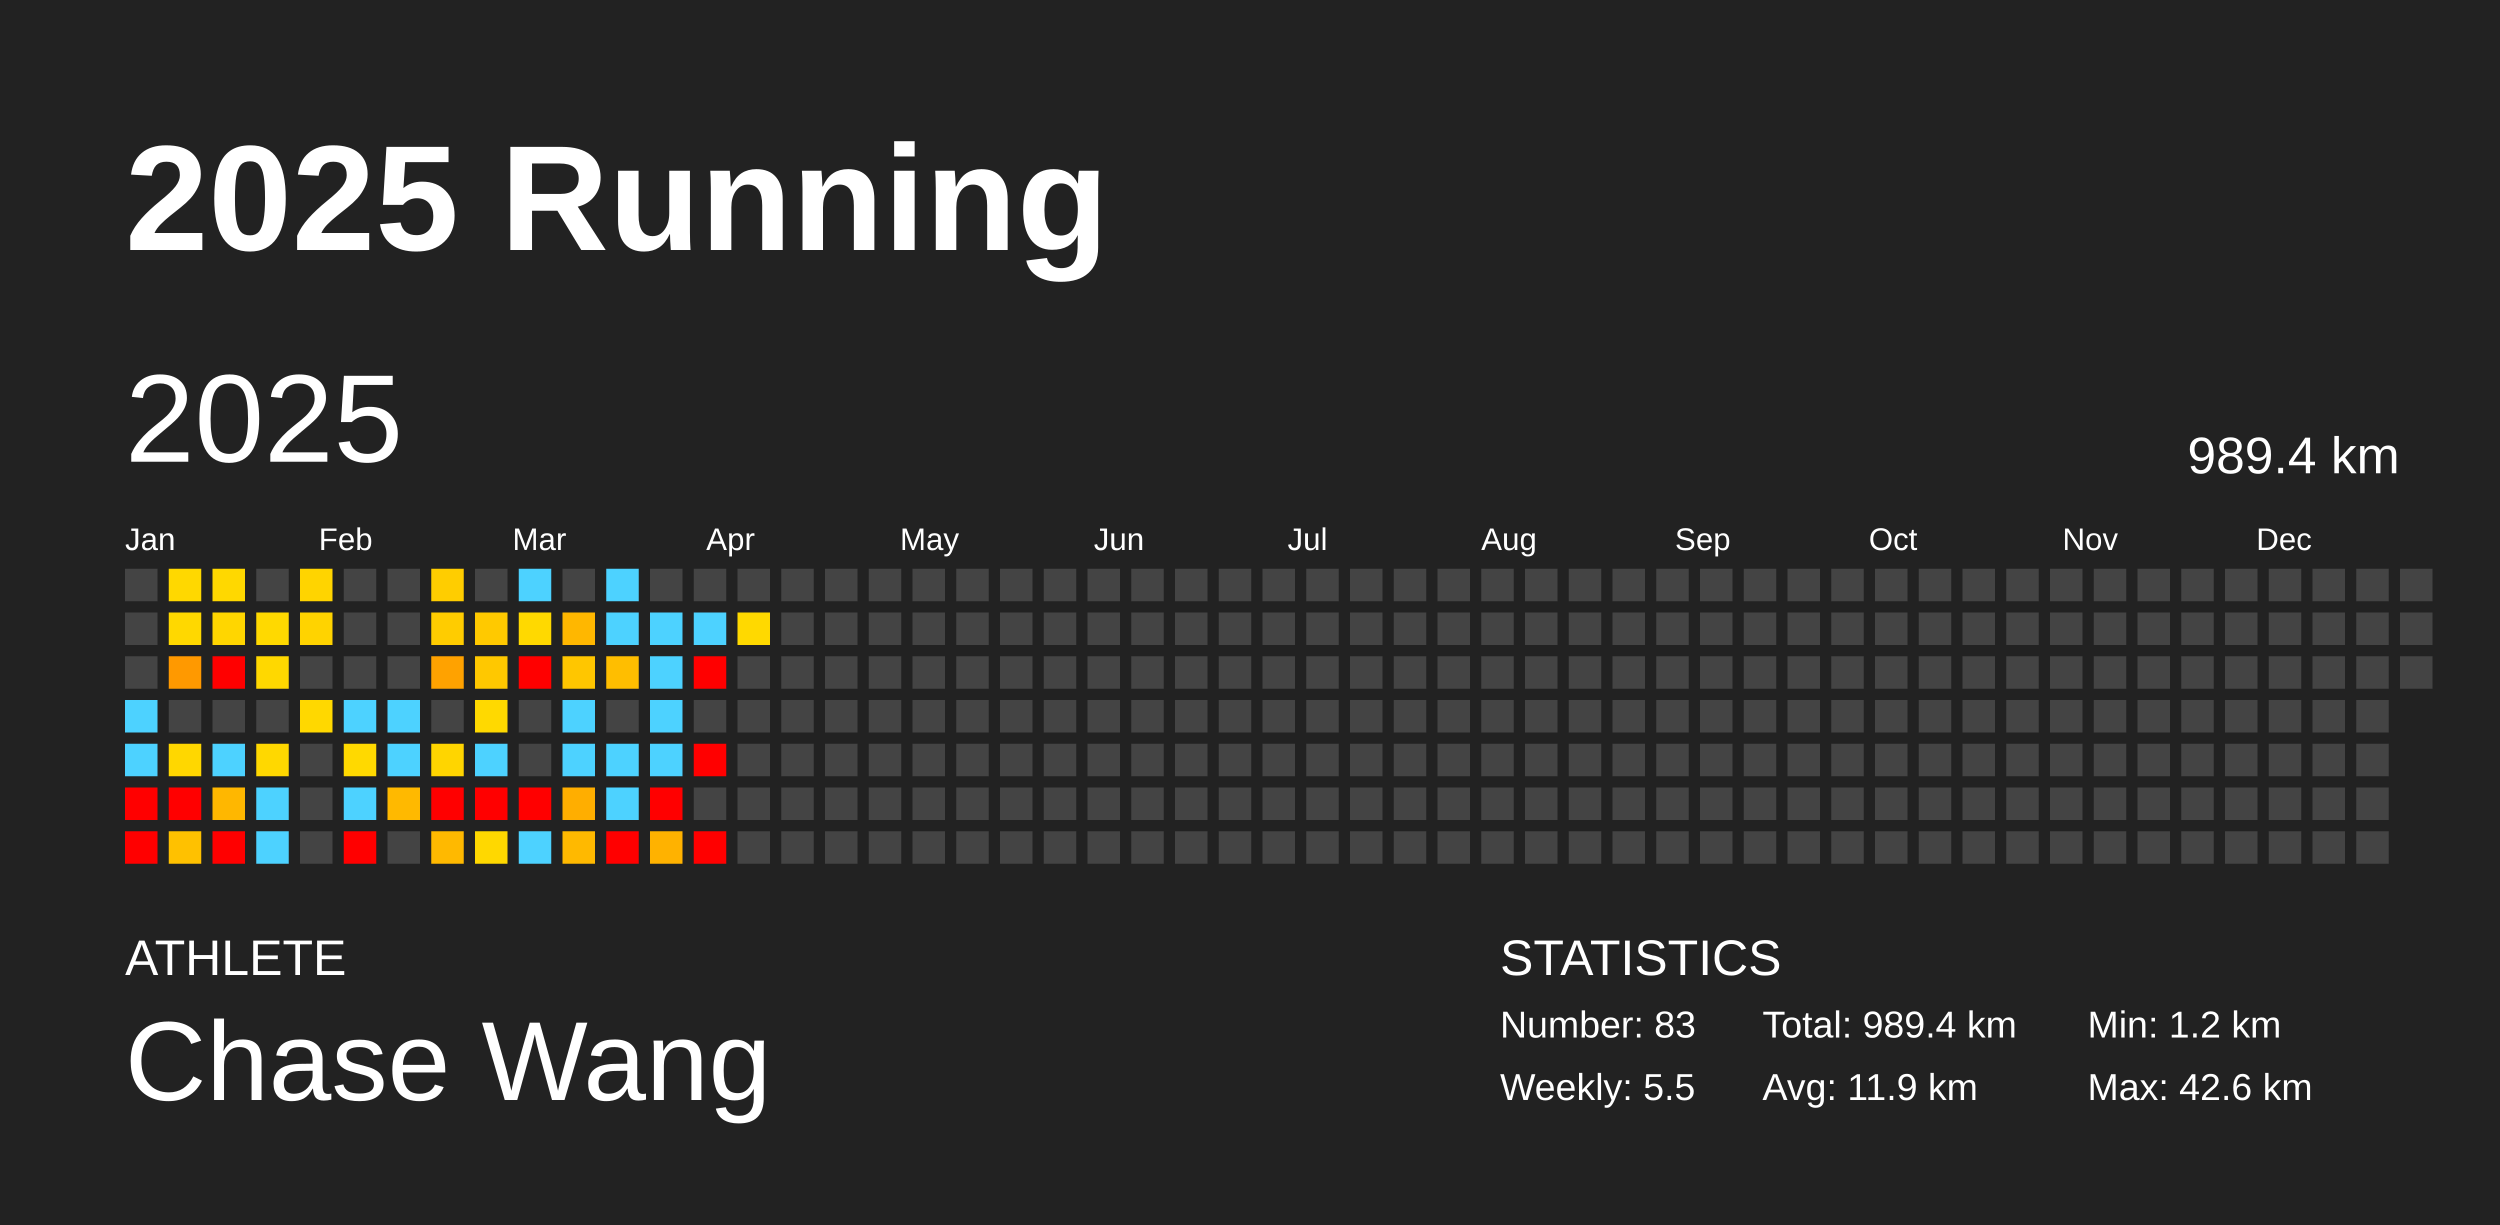
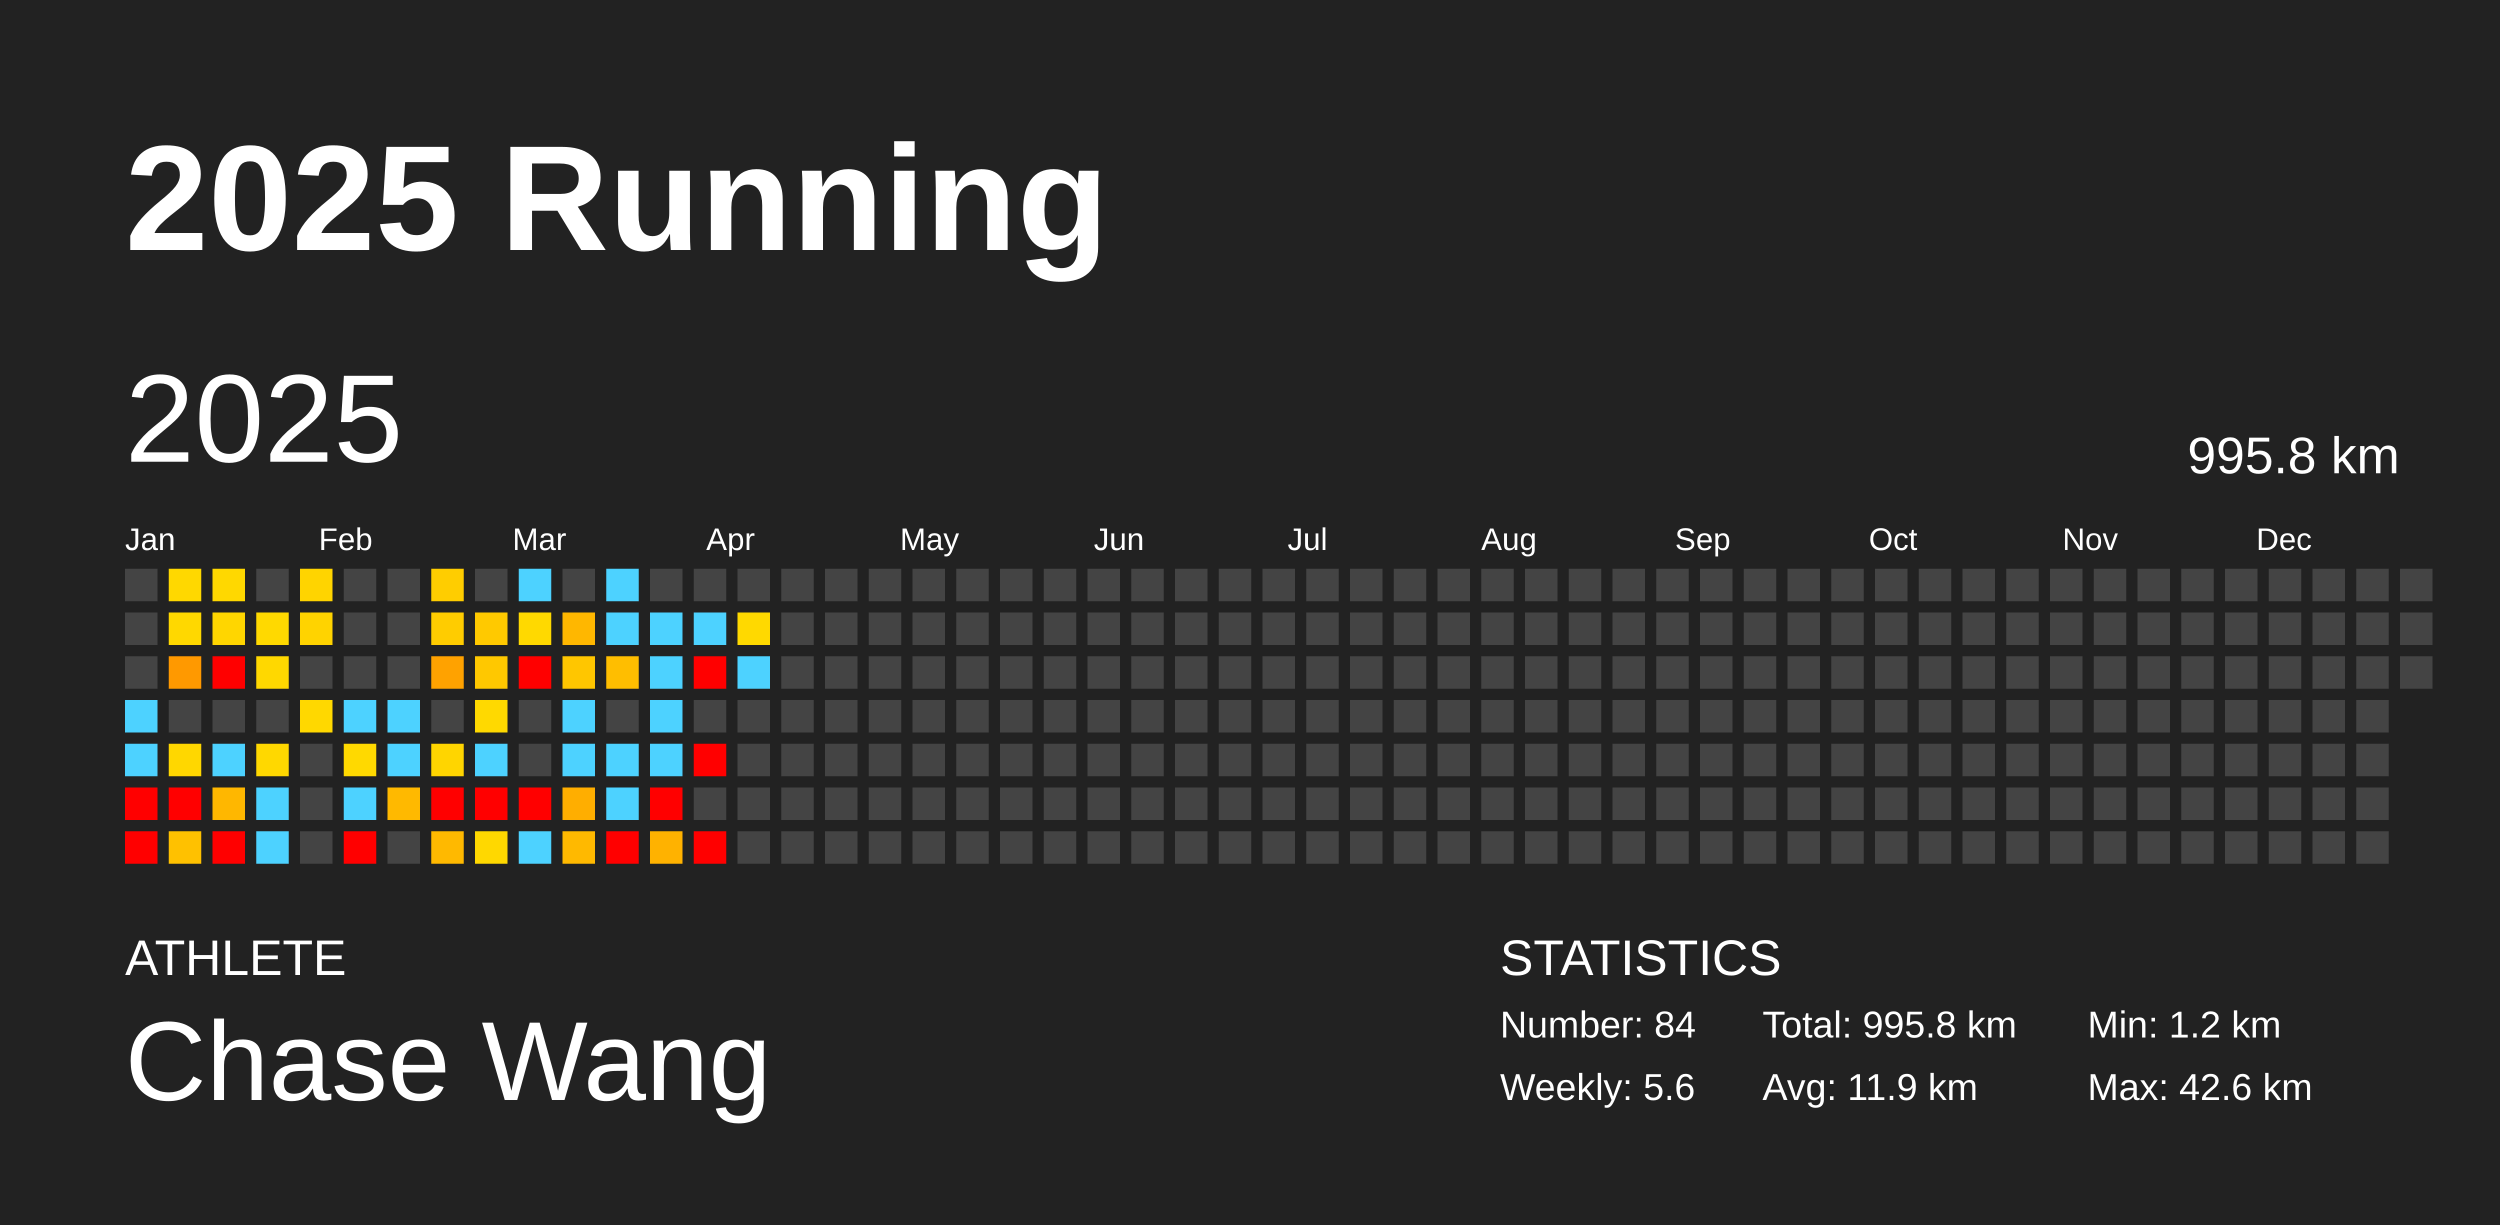
<svg xmlns="http://www.w3.org/2000/svg" baseProfile="full" height="98mm" version="1.1" viewBox="0,0,200,98" width="200mm">
  <defs />
  <rect fill="#222222" height="98" width="200" x="0" y="0" />
  <text fill="#FFFFFF" style="font-size:12px; font-family:Arial; font-weight:bold;" x="10" y="20">2025 Running</text>
  <text fill="#FFFFFF" style="font-size:4px; font-family:Arial" x="10" y="78">ATHLETE</text>
  <text fill="#FFFFFF" style="font-size:9px; font-family:Arial" x="10" y="88">Chase Wang</text>
  <text fill="#FFFFFF" style="font-size:4px; font-family:Arial" x="120" y="78">STATISTICS</text>
-   <text fill="#FFFFFF" style="font-size:3px; font-family:Arial" x="120" y="83">Number: 83</text>
-   <text fill="#FFFFFF" style="font-size:3px; font-family:Arial" x="120" y="88">Weekly: 5.5</text>
-   <text fill="#FFFFFF" style="font-size:3px; font-family:Arial" x="141" y="83">Total: 989.4 km</text>
+   <text fill="#FFFFFF" style="font-size:3px; font-family:Arial" x="120" y="83">Number: 84</text>
+   <text fill="#FFFFFF" style="font-size:3px; font-family:Arial" x="120" y="88">Weekly: 5.6</text>
+   <text fill="#FFFFFF" style="font-size:3px; font-family:Arial" x="141" y="83">Total: 995.8 km</text>
  <text fill="#FFFFFF" style="font-size:3px; font-family:Arial" x="141" y="88">Avg: 11.9 km</text>
  <text fill="#FFFFFF" style="font-size:3px; font-family:Arial" x="167" y="83">Min: 1.2 km</text>
  <text fill="#FFFFFF" style="font-size:3px; font-family:Arial" x="167" y="88">Max: 42.6 km</text>
  <text dominant-baseline="hanging" fill="#FFFFFF" style="font-size:10.0px; font-family:Arial;" x="10" y="30">2025</text>
-   <text dominant-baseline="hanging" fill="#FFFFFF" style="font-size:4.125px; font-family:Arial;" x="175" y="35">989.4 km</text>
+   <text dominant-baseline="hanging" fill="#FFFFFF" style="font-size:4.125px; font-family:Arial;" x="175" y="35">995.8 km</text>
  <text fill="#FFFFFF" style="font-size:2.5px; font-family:Arial" x="10.0" y="44">Jan</text>
  <text fill="#FFFFFF" style="font-size:2.5px; font-family:Arial" x="25.5" y="44">Feb</text>
  <text fill="#FFFFFF" style="font-size:2.5px; font-family:Arial" x="41.0" y="44">Mar</text>
  <text fill="#FFFFFF" style="font-size:2.5px; font-family:Arial" x="56.5" y="44">Apr</text>
  <text fill="#FFFFFF" style="font-size:2.5px; font-family:Arial" x="72.0" y="44">May</text>
  <text fill="#FFFFFF" style="font-size:2.5px; font-family:Arial" x="87.5" y="44">Jun</text>
  <text fill="#FFFFFF" style="font-size:2.5px; font-family:Arial" x="103.0" y="44">Jul</text>
  <text fill="#FFFFFF" style="font-size:2.5px; font-family:Arial" x="118.5" y="44">Aug</text>
  <text fill="#FFFFFF" style="font-size:2.5px; font-family:Arial" x="134.0" y="44">Sep</text>
  <text fill="#FFFFFF" style="font-size:2.5px; font-family:Arial" x="149.5" y="44">Oct</text>
  <text fill="#FFFFFF" style="font-size:2.5px; font-family:Arial" x="165.0" y="44">Nov</text>
  <text fill="#FFFFFF" style="font-size:2.5px; font-family:Arial" x="180.5" y="44">Dec</text>
  <rect fill="#444444" height="2.6" width="2.6" x="10.0" y="45.5" />
  <rect fill="#444444" height="2.6" width="2.6" x="10.0" y="49.0" />
  <rect fill="#444444" height="2.6" width="2.6" x="10.0" y="52.5" />
  <rect fill="#4dd2ff" height="2.6" width="2.6" x="10.0" y="56.0" />
  <rect fill="#4dd2ff" height="2.6" width="2.6" x="10.0" y="59.5" />
  <rect fill="red" height="2.6" width="2.6" x="10.0" y="63.0" />
  <rect fill="red" height="2.6" width="2.6" x="10.0" y="66.5" />
  <rect fill="#ffd800" height="2.6" width="2.6" x="13.5" y="45.5" />
  <rect fill="#ffd800" height="2.6" width="2.6" x="13.5" y="49.0" />
  <rect fill="#ff9900" height="2.6" width="2.6" x="13.5" y="52.5" />
  <rect fill="#444444" height="2.6" width="2.6" x="13.5" y="56.0" />
  <rect fill="#ffd700" height="2.6" width="2.6" x="13.5" y="59.5" />
  <rect fill="red" height="2.6" width="2.6" x="13.5" y="63.0" />
  <rect fill="#ffc100" height="2.6" width="2.6" x="13.5" y="66.5" />
  <rect fill="#ffd800" height="2.6" width="2.6" x="17.0" y="45.5" />
  <rect fill="#ffd600" height="2.6" width="2.6" x="17.0" y="49.0" />
  <rect fill="red" height="2.6" width="2.6" x="17.0" y="52.5" />
  <rect fill="#444444" height="2.6" width="2.6" x="17.0" y="56.0" />
  <rect fill="#4dd2ff" height="2.6" width="2.6" x="17.0" y="59.5" />
  <rect fill="#ffb700" height="2.6" width="2.6" x="17.0" y="63.0" />
  <rect fill="red" height="2.6" width="2.6" x="17.0" y="66.5" />
  <rect fill="#444444" height="2.6" width="2.6" x="20.5" y="45.5" />
  <rect fill="#ffd900" height="2.6" width="2.6" x="20.5" y="49.0" />
  <rect fill="#ffd800" height="2.6" width="2.6" x="20.5" y="52.5" />
  <rect fill="#444444" height="2.6" width="2.6" x="20.5" y="56.0" />
  <rect fill="#ffd800" height="2.6" width="2.6" x="20.5" y="59.5" />
  <rect fill="#4dd2ff" height="2.6" width="2.6" x="20.5" y="63.0" />
  <rect fill="#4dd2ff" height="2.6" width="2.6" x="20.5" y="66.5" />
  <rect fill="#ffd400" height="2.6" width="2.6" x="24.0" y="45.5" />
  <rect fill="#ffd300" height="2.6" width="2.6" x="24.0" y="49.0" />
  <rect fill="#444444" height="2.6" width="2.6" x="24.0" y="52.5" />
  <rect fill="#ffd800" height="2.6" width="2.6" x="24.0" y="56.0" />
  <rect fill="#444444" height="2.6" width="2.6" x="24.0" y="59.5" />
  <rect fill="#444444" height="2.6" width="2.6" x="24.0" y="63.0" />
  <rect fill="#444444" height="2.6" width="2.6" x="24.0" y="66.5" />
  <rect fill="#444444" height="2.6" width="2.6" x="27.5" y="45.5" />
  <rect fill="#444444" height="2.6" width="2.6" x="27.5" y="49.0" />
  <rect fill="#444444" height="2.6" width="2.6" x="27.5" y="52.5" />
  <rect fill="#4dd2ff" height="2.6" width="2.6" x="27.5" y="56.0" />
  <rect fill="#ffd900" height="2.6" width="2.6" x="27.5" y="59.5" />
  <rect fill="#4dd2ff" height="2.6" width="2.6" x="27.5" y="63.0" />
  <rect fill="red" height="2.6" width="2.6" x="27.5" y="66.5" />
  <rect fill="#444444" height="2.6" width="2.6" x="31.0" y="45.5" />
  <rect fill="#444444" height="2.6" width="2.6" x="31.0" y="49.0" />
  <rect fill="#444444" height="2.6" width="2.6" x="31.0" y="52.5" />
  <rect fill="#4dd2ff" height="2.6" width="2.6" x="31.0" y="56.0" />
  <rect fill="#4dd2ff" height="2.6" width="2.6" x="31.0" y="59.5" />
  <rect fill="#ffb900" height="2.6" width="2.6" x="31.0" y="63.0" />
  <rect fill="#444444" height="2.6" width="2.6" x="31.0" y="66.5" />
  <rect fill="#ffcd00" height="2.6" width="2.6" x="34.5" y="45.5" />
  <rect fill="#ffcc00" height="2.6" width="2.6" x="34.5" y="49.0" />
  <rect fill="#ffa200" height="2.6" width="2.6" x="34.5" y="52.5" />
  <rect fill="#444444" height="2.6" width="2.6" x="34.5" y="56.0" />
  <rect fill="#ffd500" height="2.6" width="2.6" x="34.5" y="59.5" />
  <rect fill="red" height="2.6" width="2.6" x="34.5" y="63.0" />
  <rect fill="#ffb900" height="2.6" width="2.6" x="34.5" y="66.5" />
  <rect fill="#444444" height="2.6" width="2.6" x="38.0" y="45.5" />
  <rect fill="#ffc900" height="2.6" width="2.6" x="38.0" y="49.0" />
  <rect fill="#ffc800" height="2.6" width="2.6" x="38.0" y="52.5" />
  <rect fill="#ffd900" height="2.6" width="2.6" x="38.0" y="56.0" />
  <rect fill="#4dd2ff" height="2.6" width="2.6" x="38.0" y="59.5" />
  <rect fill="red" height="2.6" width="2.6" x="38.0" y="63.0" />
  <rect fill="#ffd800" height="2.6" width="2.6" x="38.0" y="66.5" />
  <rect fill="#4dd2ff" height="2.6" width="2.6" x="41.5" y="45.5" />
  <rect fill="#ffd900" height="2.6" width="2.6" x="41.5" y="49.0" />
  <rect fill="red" height="2.6" width="2.6" x="41.5" y="52.5" />
  <rect fill="#444444" height="2.6" width="2.6" x="41.5" y="56.0" />
  <rect fill="#444444" height="2.6" width="2.6" x="41.5" y="59.5" />
  <rect fill="red" height="2.6" width="2.6" x="41.5" y="63.0" />
  <rect fill="#4dd2ff" height="2.6" width="2.6" x="41.5" y="66.5" />
  <rect fill="#444444" height="2.6" width="2.6" x="45.0" y="45.5" />
  <rect fill="#ffb700" height="2.6" width="2.6" x="45.0" y="49.0" />
  <rect fill="#ffc600" height="2.6" width="2.6" x="45.0" y="52.5" />
  <rect fill="#4dd2ff" height="2.6" width="2.6" x="45.0" y="56.0" />
  <rect fill="#4dd2ff" height="2.6" width="2.6" x="45.0" y="59.5" />
  <rect fill="#ffae00" height="2.6" width="2.6" x="45.0" y="63.0" />
  <rect fill="#ffb900" height="2.6" width="2.6" x="45.0" y="66.5" />
  <rect fill="#4dd2ff" height="2.6" width="2.6" x="48.5" y="45.5" />
  <rect fill="#4dd2ff" height="2.6" width="2.6" x="48.5" y="49.0" />
  <rect fill="#ffbe00" height="2.6" width="2.6" x="48.5" y="52.5" />
  <rect fill="#444444" height="2.6" width="2.6" x="48.5" y="56.0" />
  <rect fill="#4dd2ff" height="2.6" width="2.6" x="48.5" y="59.5" />
  <rect fill="#4dd2ff" height="2.6" width="2.6" x="48.5" y="63.0" />
  <rect fill="red" height="2.6" width="2.6" x="48.5" y="66.5" />
  <rect fill="#444444" height="2.6" width="2.6" x="52.0" y="45.5" />
  <rect fill="#4dd2ff" height="2.6" width="2.6" x="52.0" y="49.0" />
  <rect fill="#4dd2ff" height="2.6" width="2.6" x="52.0" y="52.5" />
  <rect fill="#4dd2ff" height="2.6" width="2.6" x="52.0" y="56.0" />
  <rect fill="#4dd2ff" height="2.6" width="2.6" x="52.0" y="59.5" />
  <rect fill="red" height="2.6" width="2.6" x="52.0" y="63.0" />
  <rect fill="#ffb200" height="2.6" width="2.6" x="52.0" y="66.5" />
  <rect fill="#444444" height="2.6" width="2.6" x="55.5" y="45.5" />
  <rect fill="#4dd2ff" height="2.6" width="2.6" x="55.5" y="49.0" />
  <rect fill="red" height="2.6" width="2.6" x="55.5" y="52.5" />
  <rect fill="#444444" height="2.6" width="2.6" x="55.5" y="56.0" />
  <rect fill="red" height="2.6" width="2.6" x="55.5" y="59.5" />
  <rect fill="#444444" height="2.6" width="2.6" x="55.5" y="63.0" />
  <rect fill="red" height="2.6" width="2.6" x="55.5" y="66.5" />
  <rect fill="#444444" height="2.6" width="2.6" x="59.0" y="45.5" />
  <rect fill="#ffd900" height="2.6" width="2.6" x="59.0" y="49.0" />
-   <rect fill="#444444" height="2.6" width="2.6" x="59.0" y="52.5" />
+   <rect fill="#4dd2ff" height="2.6" width="2.6" x="59.0" y="52.5" />
  <rect fill="#444444" height="2.6" width="2.6" x="59.0" y="56.0" />
  <rect fill="#444444" height="2.6" width="2.6" x="59.0" y="59.5" />
  <rect fill="#444444" height="2.6" width="2.6" x="59.0" y="63.0" />
  <rect fill="#444444" height="2.6" width="2.6" x="59.0" y="66.5" />
  <rect fill="#444444" height="2.6" width="2.6" x="62.5" y="45.5" />
  <rect fill="#444444" height="2.6" width="2.6" x="62.5" y="49.0" />
  <rect fill="#444444" height="2.6" width="2.6" x="62.5" y="52.5" />
  <rect fill="#444444" height="2.6" width="2.6" x="62.5" y="56.0" />
  <rect fill="#444444" height="2.6" width="2.6" x="62.5" y="59.5" />
  <rect fill="#444444" height="2.6" width="2.6" x="62.5" y="63.0" />
  <rect fill="#444444" height="2.6" width="2.6" x="62.5" y="66.5" />
  <rect fill="#444444" height="2.6" width="2.6" x="66.0" y="45.5" />
  <rect fill="#444444" height="2.6" width="2.6" x="66.0" y="49.0" />
  <rect fill="#444444" height="2.6" width="2.6" x="66.0" y="52.5" />
  <rect fill="#444444" height="2.6" width="2.6" x="66.0" y="56.0" />
  <rect fill="#444444" height="2.6" width="2.6" x="66.0" y="59.5" />
  <rect fill="#444444" height="2.6" width="2.6" x="66.0" y="63.0" />
  <rect fill="#444444" height="2.6" width="2.6" x="66.0" y="66.5" />
  <rect fill="#444444" height="2.6" width="2.6" x="69.5" y="45.5" />
  <rect fill="#444444" height="2.6" width="2.6" x="69.5" y="49.0" />
  <rect fill="#444444" height="2.6" width="2.6" x="69.5" y="52.5" />
  <rect fill="#444444" height="2.6" width="2.6" x="69.5" y="56.0" />
  <rect fill="#444444" height="2.6" width="2.6" x="69.5" y="59.5" />
  <rect fill="#444444" height="2.6" width="2.6" x="69.5" y="63.0" />
  <rect fill="#444444" height="2.6" width="2.6" x="69.5" y="66.5" />
  <rect fill="#444444" height="2.6" width="2.6" x="73.0" y="45.5" />
  <rect fill="#444444" height="2.6" width="2.6" x="73.0" y="49.0" />
  <rect fill="#444444" height="2.6" width="2.6" x="73.0" y="52.5" />
  <rect fill="#444444" height="2.6" width="2.6" x="73.0" y="56.0" />
  <rect fill="#444444" height="2.6" width="2.6" x="73.0" y="59.5" />
  <rect fill="#444444" height="2.6" width="2.6" x="73.0" y="63.0" />
  <rect fill="#444444" height="2.6" width="2.6" x="73.0" y="66.5" />
  <rect fill="#444444" height="2.6" width="2.6" x="76.5" y="45.5" />
  <rect fill="#444444" height="2.6" width="2.6" x="76.5" y="49.0" />
  <rect fill="#444444" height="2.6" width="2.6" x="76.5" y="52.5" />
  <rect fill="#444444" height="2.6" width="2.6" x="76.5" y="56.0" />
  <rect fill="#444444" height="2.6" width="2.6" x="76.5" y="59.5" />
  <rect fill="#444444" height="2.6" width="2.6" x="76.5" y="63.0" />
  <rect fill="#444444" height="2.6" width="2.6" x="76.5" y="66.5" />
  <rect fill="#444444" height="2.6" width="2.6" x="80.0" y="45.5" />
  <rect fill="#444444" height="2.6" width="2.6" x="80.0" y="49.0" />
  <rect fill="#444444" height="2.6" width="2.6" x="80.0" y="52.5" />
  <rect fill="#444444" height="2.6" width="2.6" x="80.0" y="56.0" />
  <rect fill="#444444" height="2.6" width="2.6" x="80.0" y="59.5" />
  <rect fill="#444444" height="2.6" width="2.6" x="80.0" y="63.0" />
  <rect fill="#444444" height="2.6" width="2.6" x="80.0" y="66.5" />
  <rect fill="#444444" height="2.6" width="2.6" x="83.5" y="45.5" />
  <rect fill="#444444" height="2.6" width="2.6" x="83.5" y="49.0" />
  <rect fill="#444444" height="2.6" width="2.6" x="83.5" y="52.5" />
  <rect fill="#444444" height="2.6" width="2.6" x="83.5" y="56.0" />
  <rect fill="#444444" height="2.6" width="2.6" x="83.5" y="59.5" />
  <rect fill="#444444" height="2.6" width="2.6" x="83.5" y="63.0" />
  <rect fill="#444444" height="2.6" width="2.6" x="83.5" y="66.5" />
  <rect fill="#444444" height="2.6" width="2.6" x="87.0" y="45.5" />
  <rect fill="#444444" height="2.6" width="2.6" x="87.0" y="49.0" />
  <rect fill="#444444" height="2.6" width="2.6" x="87.0" y="52.5" />
  <rect fill="#444444" height="2.6" width="2.6" x="87.0" y="56.0" />
  <rect fill="#444444" height="2.6" width="2.6" x="87.0" y="59.5" />
  <rect fill="#444444" height="2.6" width="2.6" x="87.0" y="63.0" />
  <rect fill="#444444" height="2.6" width="2.6" x="87.0" y="66.5" />
  <rect fill="#444444" height="2.6" width="2.6" x="90.5" y="45.5" />
  <rect fill="#444444" height="2.6" width="2.6" x="90.5" y="49.0" />
  <rect fill="#444444" height="2.6" width="2.6" x="90.5" y="52.5" />
  <rect fill="#444444" height="2.6" width="2.6" x="90.5" y="56.0" />
  <rect fill="#444444" height="2.6" width="2.6" x="90.5" y="59.5" />
  <rect fill="#444444" height="2.6" width="2.6" x="90.5" y="63.0" />
  <rect fill="#444444" height="2.6" width="2.6" x="90.5" y="66.5" />
  <rect fill="#444444" height="2.6" width="2.6" x="94.0" y="45.5" />
  <rect fill="#444444" height="2.6" width="2.6" x="94.0" y="49.0" />
  <rect fill="#444444" height="2.6" width="2.6" x="94.0" y="52.5" />
  <rect fill="#444444" height="2.6" width="2.6" x="94.0" y="56.0" />
  <rect fill="#444444" height="2.6" width="2.6" x="94.0" y="59.5" />
  <rect fill="#444444" height="2.6" width="2.6" x="94.0" y="63.0" />
  <rect fill="#444444" height="2.6" width="2.6" x="94.0" y="66.5" />
  <rect fill="#444444" height="2.6" width="2.6" x="97.5" y="45.5" />
  <rect fill="#444444" height="2.6" width="2.6" x="97.5" y="49.0" />
  <rect fill="#444444" height="2.6" width="2.6" x="97.5" y="52.5" />
  <rect fill="#444444" height="2.6" width="2.6" x="97.5" y="56.0" />
  <rect fill="#444444" height="2.6" width="2.6" x="97.5" y="59.5" />
  <rect fill="#444444" height="2.6" width="2.6" x="97.5" y="63.0" />
  <rect fill="#444444" height="2.6" width="2.6" x="97.5" y="66.5" />
  <rect fill="#444444" height="2.6" width="2.6" x="101.0" y="45.5" />
  <rect fill="#444444" height="2.6" width="2.6" x="101.0" y="49.0" />
  <rect fill="#444444" height="2.6" width="2.6" x="101.0" y="52.5" />
  <rect fill="#444444" height="2.6" width="2.6" x="101.0" y="56.0" />
  <rect fill="#444444" height="2.6" width="2.6" x="101.0" y="59.5" />
  <rect fill="#444444" height="2.6" width="2.6" x="101.0" y="63.0" />
  <rect fill="#444444" height="2.6" width="2.6" x="101.0" y="66.5" />
  <rect fill="#444444" height="2.6" width="2.6" x="104.5" y="45.5" />
  <rect fill="#444444" height="2.6" width="2.6" x="104.5" y="49.0" />
  <rect fill="#444444" height="2.6" width="2.6" x="104.5" y="52.5" />
  <rect fill="#444444" height="2.6" width="2.6" x="104.5" y="56.0" />
  <rect fill="#444444" height="2.6" width="2.6" x="104.5" y="59.5" />
  <rect fill="#444444" height="2.6" width="2.6" x="104.5" y="63.0" />
  <rect fill="#444444" height="2.6" width="2.6" x="104.5" y="66.5" />
  <rect fill="#444444" height="2.6" width="2.6" x="108.0" y="45.5" />
  <rect fill="#444444" height="2.6" width="2.6" x="108.0" y="49.0" />
  <rect fill="#444444" height="2.6" width="2.6" x="108.0" y="52.5" />
  <rect fill="#444444" height="2.6" width="2.6" x="108.0" y="56.0" />
  <rect fill="#444444" height="2.6" width="2.6" x="108.0" y="59.5" />
  <rect fill="#444444" height="2.6" width="2.6" x="108.0" y="63.0" />
  <rect fill="#444444" height="2.6" width="2.6" x="108.0" y="66.5" />
  <rect fill="#444444" height="2.6" width="2.6" x="111.5" y="45.5" />
  <rect fill="#444444" height="2.6" width="2.6" x="111.5" y="49.0" />
  <rect fill="#444444" height="2.6" width="2.6" x="111.5" y="52.5" />
  <rect fill="#444444" height="2.6" width="2.6" x="111.5" y="56.0" />
  <rect fill="#444444" height="2.6" width="2.6" x="111.5" y="59.5" />
  <rect fill="#444444" height="2.6" width="2.6" x="111.5" y="63.0" />
  <rect fill="#444444" height="2.6" width="2.6" x="111.5" y="66.5" />
  <rect fill="#444444" height="2.6" width="2.6" x="115.0" y="45.5" />
  <rect fill="#444444" height="2.6" width="2.6" x="115.0" y="49.0" />
  <rect fill="#444444" height="2.6" width="2.6" x="115.0" y="52.5" />
  <rect fill="#444444" height="2.6" width="2.6" x="115.0" y="56.0" />
  <rect fill="#444444" height="2.6" width="2.6" x="115.0" y="59.5" />
  <rect fill="#444444" height="2.6" width="2.6" x="115.0" y="63.0" />
  <rect fill="#444444" height="2.6" width="2.6" x="115.0" y="66.5" />
  <rect fill="#444444" height="2.6" width="2.6" x="118.5" y="45.5" />
  <rect fill="#444444" height="2.6" width="2.6" x="118.5" y="49.0" />
  <rect fill="#444444" height="2.6" width="2.6" x="118.5" y="52.5" />
  <rect fill="#444444" height="2.6" width="2.6" x="118.5" y="56.0" />
  <rect fill="#444444" height="2.6" width="2.6" x="118.5" y="59.5" />
  <rect fill="#444444" height="2.6" width="2.6" x="118.5" y="63.0" />
  <rect fill="#444444" height="2.6" width="2.6" x="118.5" y="66.5" />
  <rect fill="#444444" height="2.6" width="2.6" x="122.0" y="45.5" />
  <rect fill="#444444" height="2.6" width="2.6" x="122.0" y="49.0" />
  <rect fill="#444444" height="2.6" width="2.6" x="122.0" y="52.5" />
  <rect fill="#444444" height="2.6" width="2.6" x="122.0" y="56.0" />
  <rect fill="#444444" height="2.6" width="2.6" x="122.0" y="59.5" />
  <rect fill="#444444" height="2.6" width="2.6" x="122.0" y="63.0" />
  <rect fill="#444444" height="2.6" width="2.6" x="122.0" y="66.5" />
  <rect fill="#444444" height="2.6" width="2.6" x="125.5" y="45.5" />
  <rect fill="#444444" height="2.6" width="2.6" x="125.5" y="49.0" />
  <rect fill="#444444" height="2.6" width="2.6" x="125.5" y="52.5" />
  <rect fill="#444444" height="2.6" width="2.6" x="125.5" y="56.0" />
  <rect fill="#444444" height="2.6" width="2.6" x="125.5" y="59.5" />
  <rect fill="#444444" height="2.6" width="2.6" x="125.5" y="63.0" />
  <rect fill="#444444" height="2.6" width="2.6" x="125.5" y="66.5" />
  <rect fill="#444444" height="2.6" width="2.6" x="129.0" y="45.5" />
  <rect fill="#444444" height="2.6" width="2.6" x="129.0" y="49.0" />
  <rect fill="#444444" height="2.6" width="2.6" x="129.0" y="52.5" />
  <rect fill="#444444" height="2.6" width="2.6" x="129.0" y="56.0" />
  <rect fill="#444444" height="2.6" width="2.6" x="129.0" y="59.5" />
  <rect fill="#444444" height="2.6" width="2.6" x="129.0" y="63.0" />
  <rect fill="#444444" height="2.6" width="2.6" x="129.0" y="66.5" />
  <rect fill="#444444" height="2.6" width="2.6" x="132.5" y="45.5" />
  <rect fill="#444444" height="2.6" width="2.6" x="132.5" y="49.0" />
  <rect fill="#444444" height="2.6" width="2.6" x="132.5" y="52.5" />
  <rect fill="#444444" height="2.6" width="2.6" x="132.5" y="56.0" />
  <rect fill="#444444" height="2.6" width="2.6" x="132.5" y="59.5" />
  <rect fill="#444444" height="2.6" width="2.6" x="132.5" y="63.0" />
  <rect fill="#444444" height="2.6" width="2.6" x="132.5" y="66.5" />
  <rect fill="#444444" height="2.6" width="2.6" x="136.0" y="45.5" />
  <rect fill="#444444" height="2.6" width="2.6" x="136.0" y="49.0" />
  <rect fill="#444444" height="2.6" width="2.6" x="136.0" y="52.5" />
  <rect fill="#444444" height="2.6" width="2.6" x="136.0" y="56.0" />
  <rect fill="#444444" height="2.6" width="2.6" x="136.0" y="59.5" />
  <rect fill="#444444" height="2.6" width="2.6" x="136.0" y="63.0" />
  <rect fill="#444444" height="2.6" width="2.6" x="136.0" y="66.5" />
  <rect fill="#444444" height="2.6" width="2.6" x="139.5" y="45.5" />
  <rect fill="#444444" height="2.6" width="2.6" x="139.5" y="49.0" />
  <rect fill="#444444" height="2.6" width="2.6" x="139.5" y="52.5" />
  <rect fill="#444444" height="2.6" width="2.6" x="139.5" y="56.0" />
  <rect fill="#444444" height="2.6" width="2.6" x="139.5" y="59.5" />
  <rect fill="#444444" height="2.6" width="2.6" x="139.5" y="63.0" />
  <rect fill="#444444" height="2.6" width="2.6" x="139.5" y="66.5" />
  <rect fill="#444444" height="2.6" width="2.6" x="143.0" y="45.5" />
  <rect fill="#444444" height="2.6" width="2.6" x="143.0" y="49.0" />
  <rect fill="#444444" height="2.6" width="2.6" x="143.0" y="52.5" />
  <rect fill="#444444" height="2.6" width="2.6" x="143.0" y="56.0" />
  <rect fill="#444444" height="2.6" width="2.6" x="143.0" y="59.5" />
  <rect fill="#444444" height="2.6" width="2.6" x="143.0" y="63.0" />
  <rect fill="#444444" height="2.6" width="2.6" x="143.0" y="66.5" />
  <rect fill="#444444" height="2.6" width="2.6" x="146.5" y="45.5" />
  <rect fill="#444444" height="2.6" width="2.6" x="146.5" y="49.0" />
  <rect fill="#444444" height="2.6" width="2.6" x="146.5" y="52.5" />
  <rect fill="#444444" height="2.6" width="2.6" x="146.5" y="56.0" />
  <rect fill="#444444" height="2.6" width="2.6" x="146.5" y="59.5" />
  <rect fill="#444444" height="2.6" width="2.6" x="146.5" y="63.0" />
  <rect fill="#444444" height="2.6" width="2.6" x="146.5" y="66.5" />
  <rect fill="#444444" height="2.6" width="2.6" x="150.0" y="45.5" />
  <rect fill="#444444" height="2.6" width="2.6" x="150.0" y="49.0" />
  <rect fill="#444444" height="2.6" width="2.6" x="150.0" y="52.5" />
  <rect fill="#444444" height="2.6" width="2.6" x="150.0" y="56.0" />
  <rect fill="#444444" height="2.6" width="2.6" x="150.0" y="59.5" />
  <rect fill="#444444" height="2.6" width="2.6" x="150.0" y="63.0" />
  <rect fill="#444444" height="2.6" width="2.6" x="150.0" y="66.5" />
  <rect fill="#444444" height="2.6" width="2.6" x="153.5" y="45.5" />
  <rect fill="#444444" height="2.6" width="2.6" x="153.5" y="49.0" />
  <rect fill="#444444" height="2.6" width="2.6" x="153.5" y="52.5" />
  <rect fill="#444444" height="2.6" width="2.6" x="153.5" y="56.0" />
  <rect fill="#444444" height="2.6" width="2.6" x="153.5" y="59.5" />
  <rect fill="#444444" height="2.6" width="2.6" x="153.5" y="63.0" />
  <rect fill="#444444" height="2.6" width="2.6" x="153.5" y="66.5" />
  <rect fill="#444444" height="2.6" width="2.6" x="157.0" y="45.5" />
  <rect fill="#444444" height="2.6" width="2.6" x="157.0" y="49.0" />
  <rect fill="#444444" height="2.6" width="2.6" x="157.0" y="52.5" />
  <rect fill="#444444" height="2.6" width="2.6" x="157.0" y="56.0" />
  <rect fill="#444444" height="2.6" width="2.6" x="157.0" y="59.5" />
  <rect fill="#444444" height="2.6" width="2.6" x="157.0" y="63.0" />
  <rect fill="#444444" height="2.6" width="2.6" x="157.0" y="66.5" />
  <rect fill="#444444" height="2.6" width="2.6" x="160.5" y="45.5" />
  <rect fill="#444444" height="2.6" width="2.6" x="160.5" y="49.0" />
  <rect fill="#444444" height="2.6" width="2.6" x="160.5" y="52.5" />
  <rect fill="#444444" height="2.6" width="2.6" x="160.5" y="56.0" />
  <rect fill="#444444" height="2.6" width="2.6" x="160.5" y="59.5" />
  <rect fill="#444444" height="2.6" width="2.6" x="160.5" y="63.0" />
  <rect fill="#444444" height="2.6" width="2.6" x="160.5" y="66.5" />
  <rect fill="#444444" height="2.6" width="2.6" x="164.0" y="45.5" />
  <rect fill="#444444" height="2.6" width="2.6" x="164.0" y="49.0" />
  <rect fill="#444444" height="2.6" width="2.6" x="164.0" y="52.5" />
  <rect fill="#444444" height="2.6" width="2.6" x="164.0" y="56.0" />
  <rect fill="#444444" height="2.6" width="2.6" x="164.0" y="59.5" />
  <rect fill="#444444" height="2.6" width="2.6" x="164.0" y="63.0" />
  <rect fill="#444444" height="2.6" width="2.6" x="164.0" y="66.5" />
  <rect fill="#444444" height="2.6" width="2.6" x="167.5" y="45.5" />
  <rect fill="#444444" height="2.6" width="2.6" x="167.5" y="49.0" />
  <rect fill="#444444" height="2.6" width="2.6" x="167.5" y="52.5" />
  <rect fill="#444444" height="2.6" width="2.6" x="167.5" y="56.0" />
  <rect fill="#444444" height="2.6" width="2.6" x="167.5" y="59.5" />
  <rect fill="#444444" height="2.6" width="2.6" x="167.5" y="63.0" />
  <rect fill="#444444" height="2.6" width="2.6" x="167.5" y="66.5" />
  <rect fill="#444444" height="2.6" width="2.6" x="171.0" y="45.5" />
  <rect fill="#444444" height="2.6" width="2.6" x="171.0" y="49.0" />
  <rect fill="#444444" height="2.6" width="2.6" x="171.0" y="52.5" />
  <rect fill="#444444" height="2.6" width="2.6" x="171.0" y="56.0" />
  <rect fill="#444444" height="2.6" width="2.6" x="171.0" y="59.5" />
  <rect fill="#444444" height="2.6" width="2.6" x="171.0" y="63.0" />
  <rect fill="#444444" height="2.6" width="2.6" x="171.0" y="66.5" />
  <rect fill="#444444" height="2.6" width="2.6" x="174.5" y="45.5" />
  <rect fill="#444444" height="2.6" width="2.6" x="174.5" y="49.0" />
  <rect fill="#444444" height="2.6" width="2.6" x="174.5" y="52.5" />
  <rect fill="#444444" height="2.6" width="2.6" x="174.5" y="56.0" />
  <rect fill="#444444" height="2.6" width="2.6" x="174.5" y="59.5" />
  <rect fill="#444444" height="2.6" width="2.6" x="174.5" y="63.0" />
  <rect fill="#444444" height="2.6" width="2.6" x="174.5" y="66.5" />
  <rect fill="#444444" height="2.6" width="2.6" x="178.0" y="45.5" />
  <rect fill="#444444" height="2.6" width="2.6" x="178.0" y="49.0" />
  <rect fill="#444444" height="2.6" width="2.6" x="178.0" y="52.5" />
  <rect fill="#444444" height="2.6" width="2.6" x="178.0" y="56.0" />
  <rect fill="#444444" height="2.6" width="2.6" x="178.0" y="59.5" />
  <rect fill="#444444" height="2.6" width="2.6" x="178.0" y="63.0" />
  <rect fill="#444444" height="2.6" width="2.6" x="178.0" y="66.5" />
  <rect fill="#444444" height="2.6" width="2.6" x="181.5" y="45.5" />
  <rect fill="#444444" height="2.6" width="2.6" x="181.5" y="49.0" />
  <rect fill="#444444" height="2.6" width="2.6" x="181.5" y="52.5" />
  <rect fill="#444444" height="2.6" width="2.6" x="181.5" y="56.0" />
  <rect fill="#444444" height="2.6" width="2.6" x="181.5" y="59.5" />
  <rect fill="#444444" height="2.6" width="2.6" x="181.5" y="63.0" />
  <rect fill="#444444" height="2.6" width="2.6" x="181.5" y="66.5" />
  <rect fill="#444444" height="2.6" width="2.6" x="185.0" y="45.5" />
  <rect fill="#444444" height="2.6" width="2.6" x="185.0" y="49.0" />
  <rect fill="#444444" height="2.6" width="2.6" x="185.0" y="52.5" />
  <rect fill="#444444" height="2.6" width="2.6" x="185.0" y="56.0" />
  <rect fill="#444444" height="2.6" width="2.6" x="185.0" y="59.5" />
  <rect fill="#444444" height="2.6" width="2.6" x="185.0" y="63.0" />
  <rect fill="#444444" height="2.6" width="2.6" x="185.0" y="66.5" />
  <rect fill="#444444" height="2.6" width="2.6" x="188.5" y="45.5" />
  <rect fill="#444444" height="2.6" width="2.6" x="188.5" y="49.0" />
  <rect fill="#444444" height="2.6" width="2.6" x="188.5" y="52.5" />
  <rect fill="#444444" height="2.6" width="2.6" x="188.5" y="56.0" />
  <rect fill="#444444" height="2.6" width="2.6" x="188.5" y="59.5" />
  <rect fill="#444444" height="2.6" width="2.6" x="188.5" y="63.0" />
  <rect fill="#444444" height="2.6" width="2.6" x="188.5" y="66.5" />
  <rect fill="#444444" height="2.6" width="2.6" x="192.0" y="45.5" />
  <rect fill="#444444" height="2.6" width="2.6" x="192.0" y="49.0" />
  <rect fill="#444444" height="2.6" width="2.6" x="192.0" y="52.5" />
</svg>
